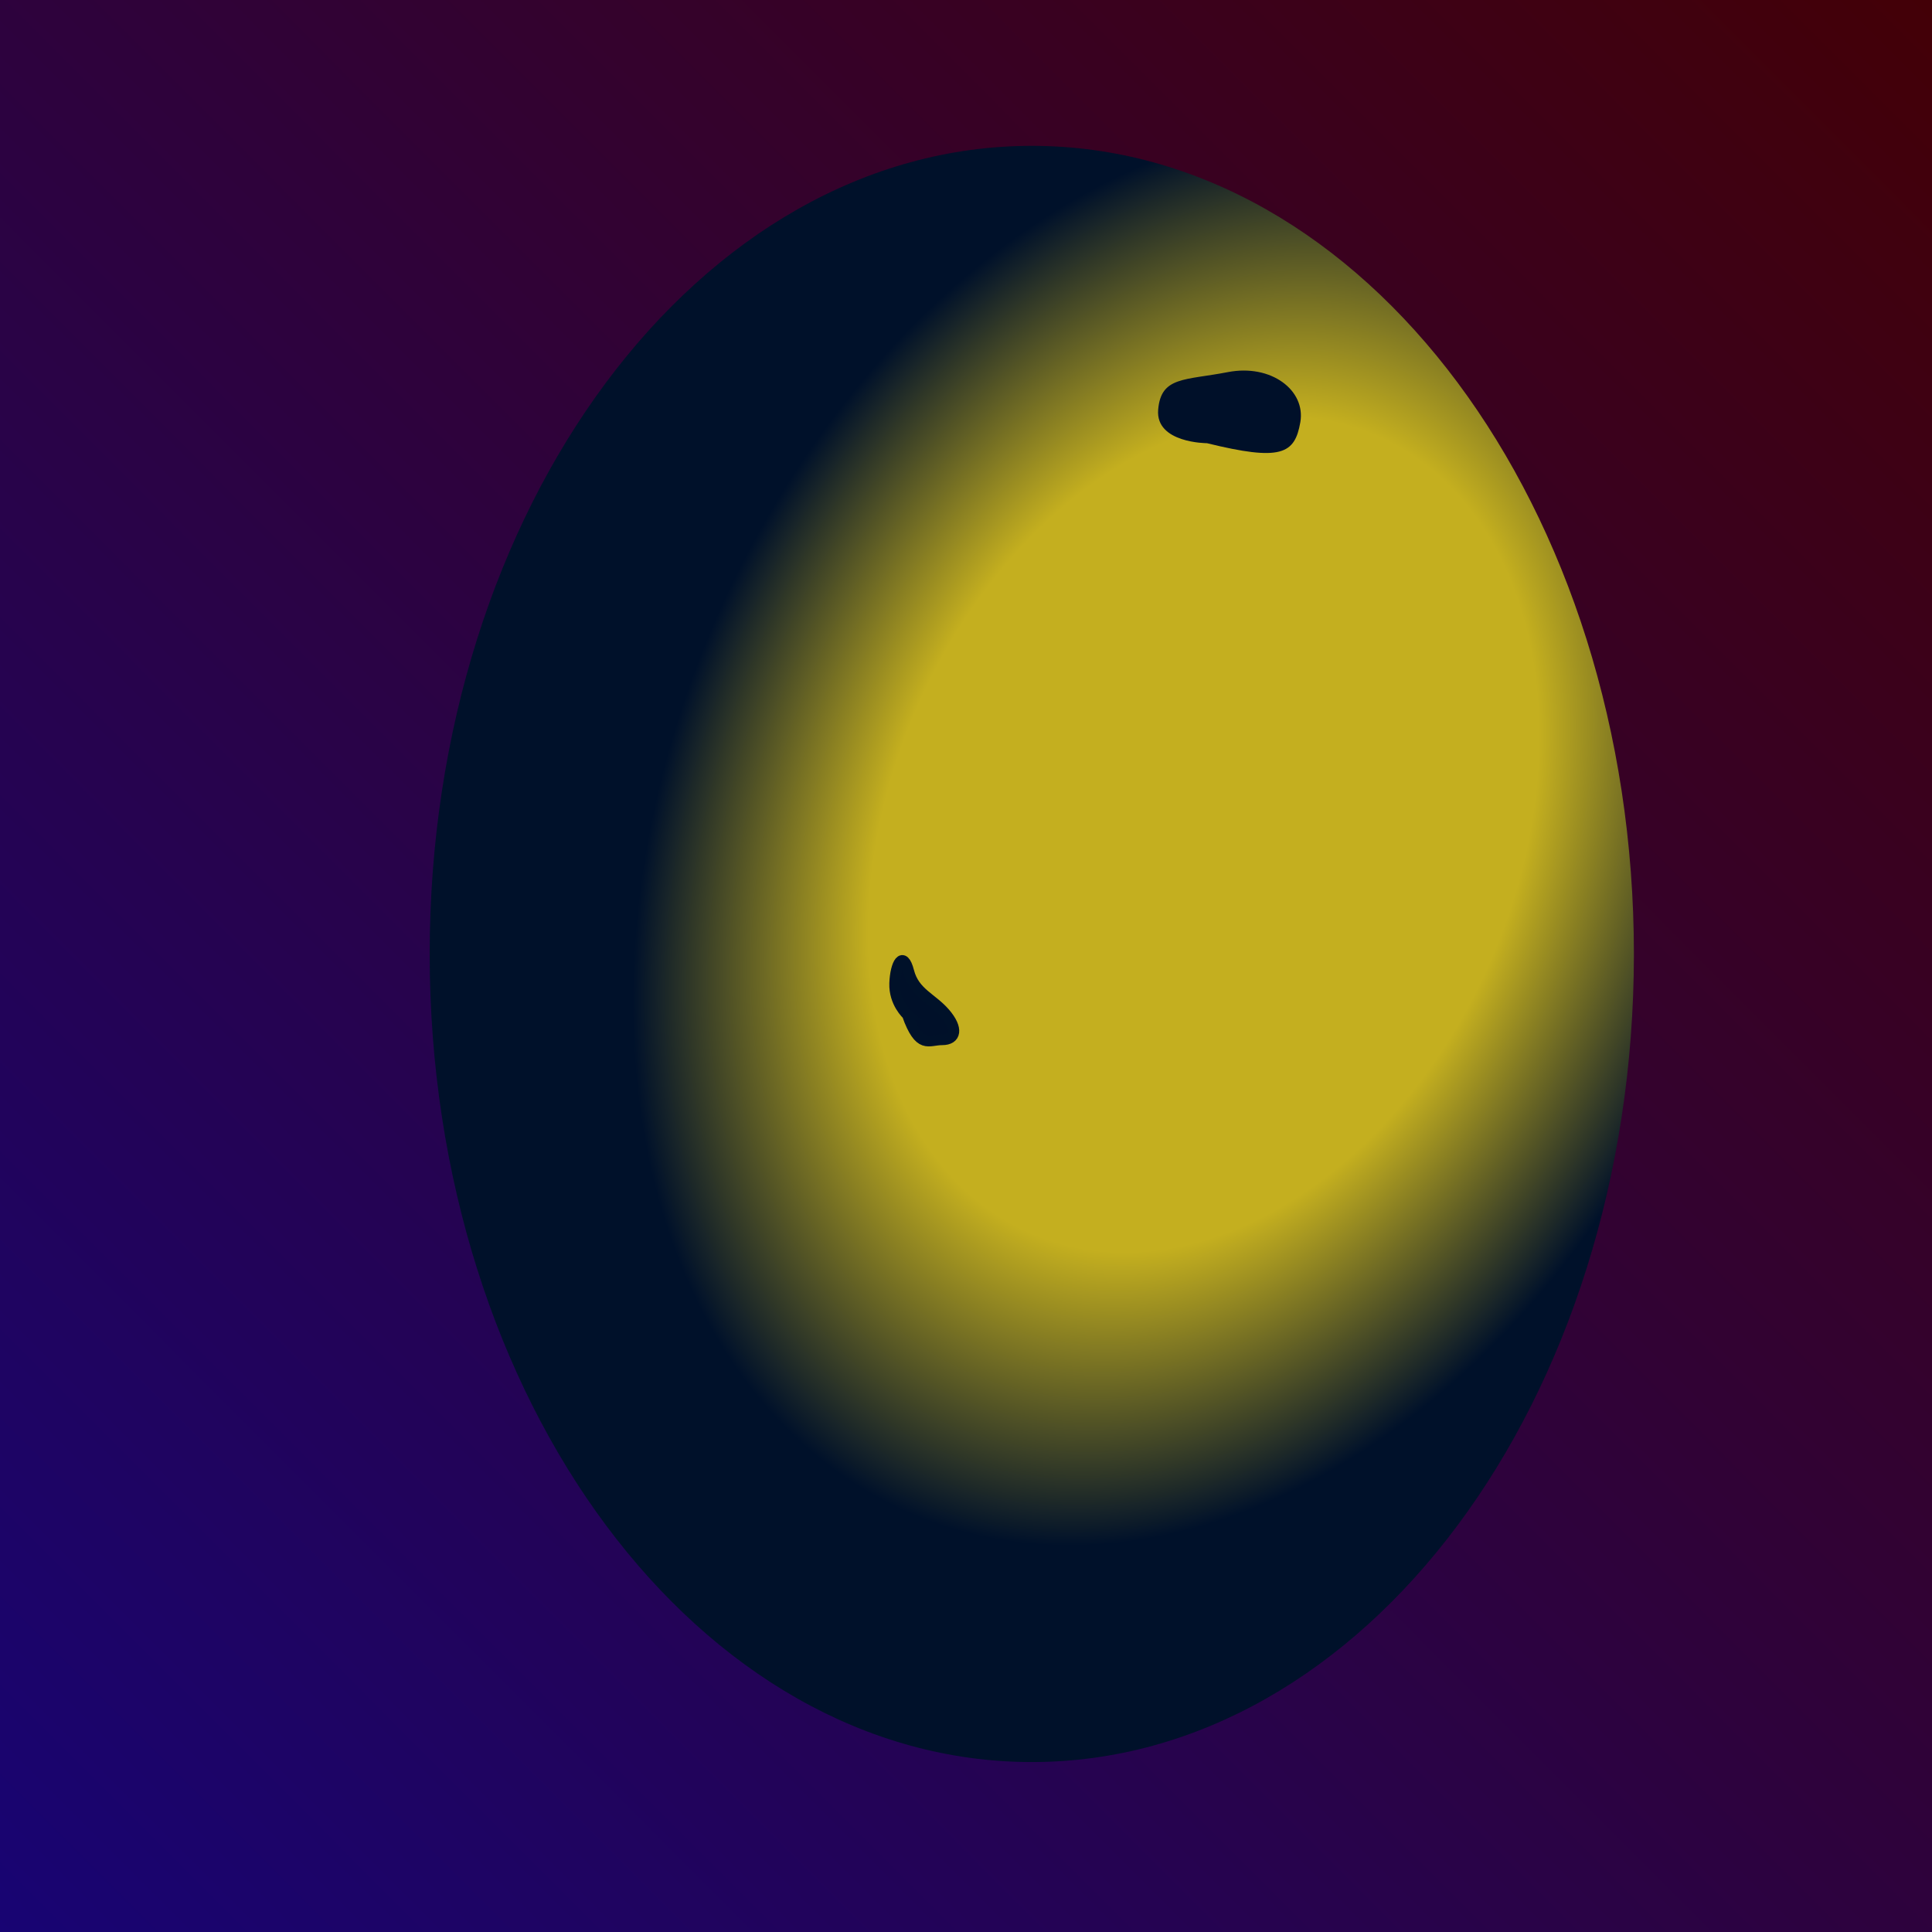
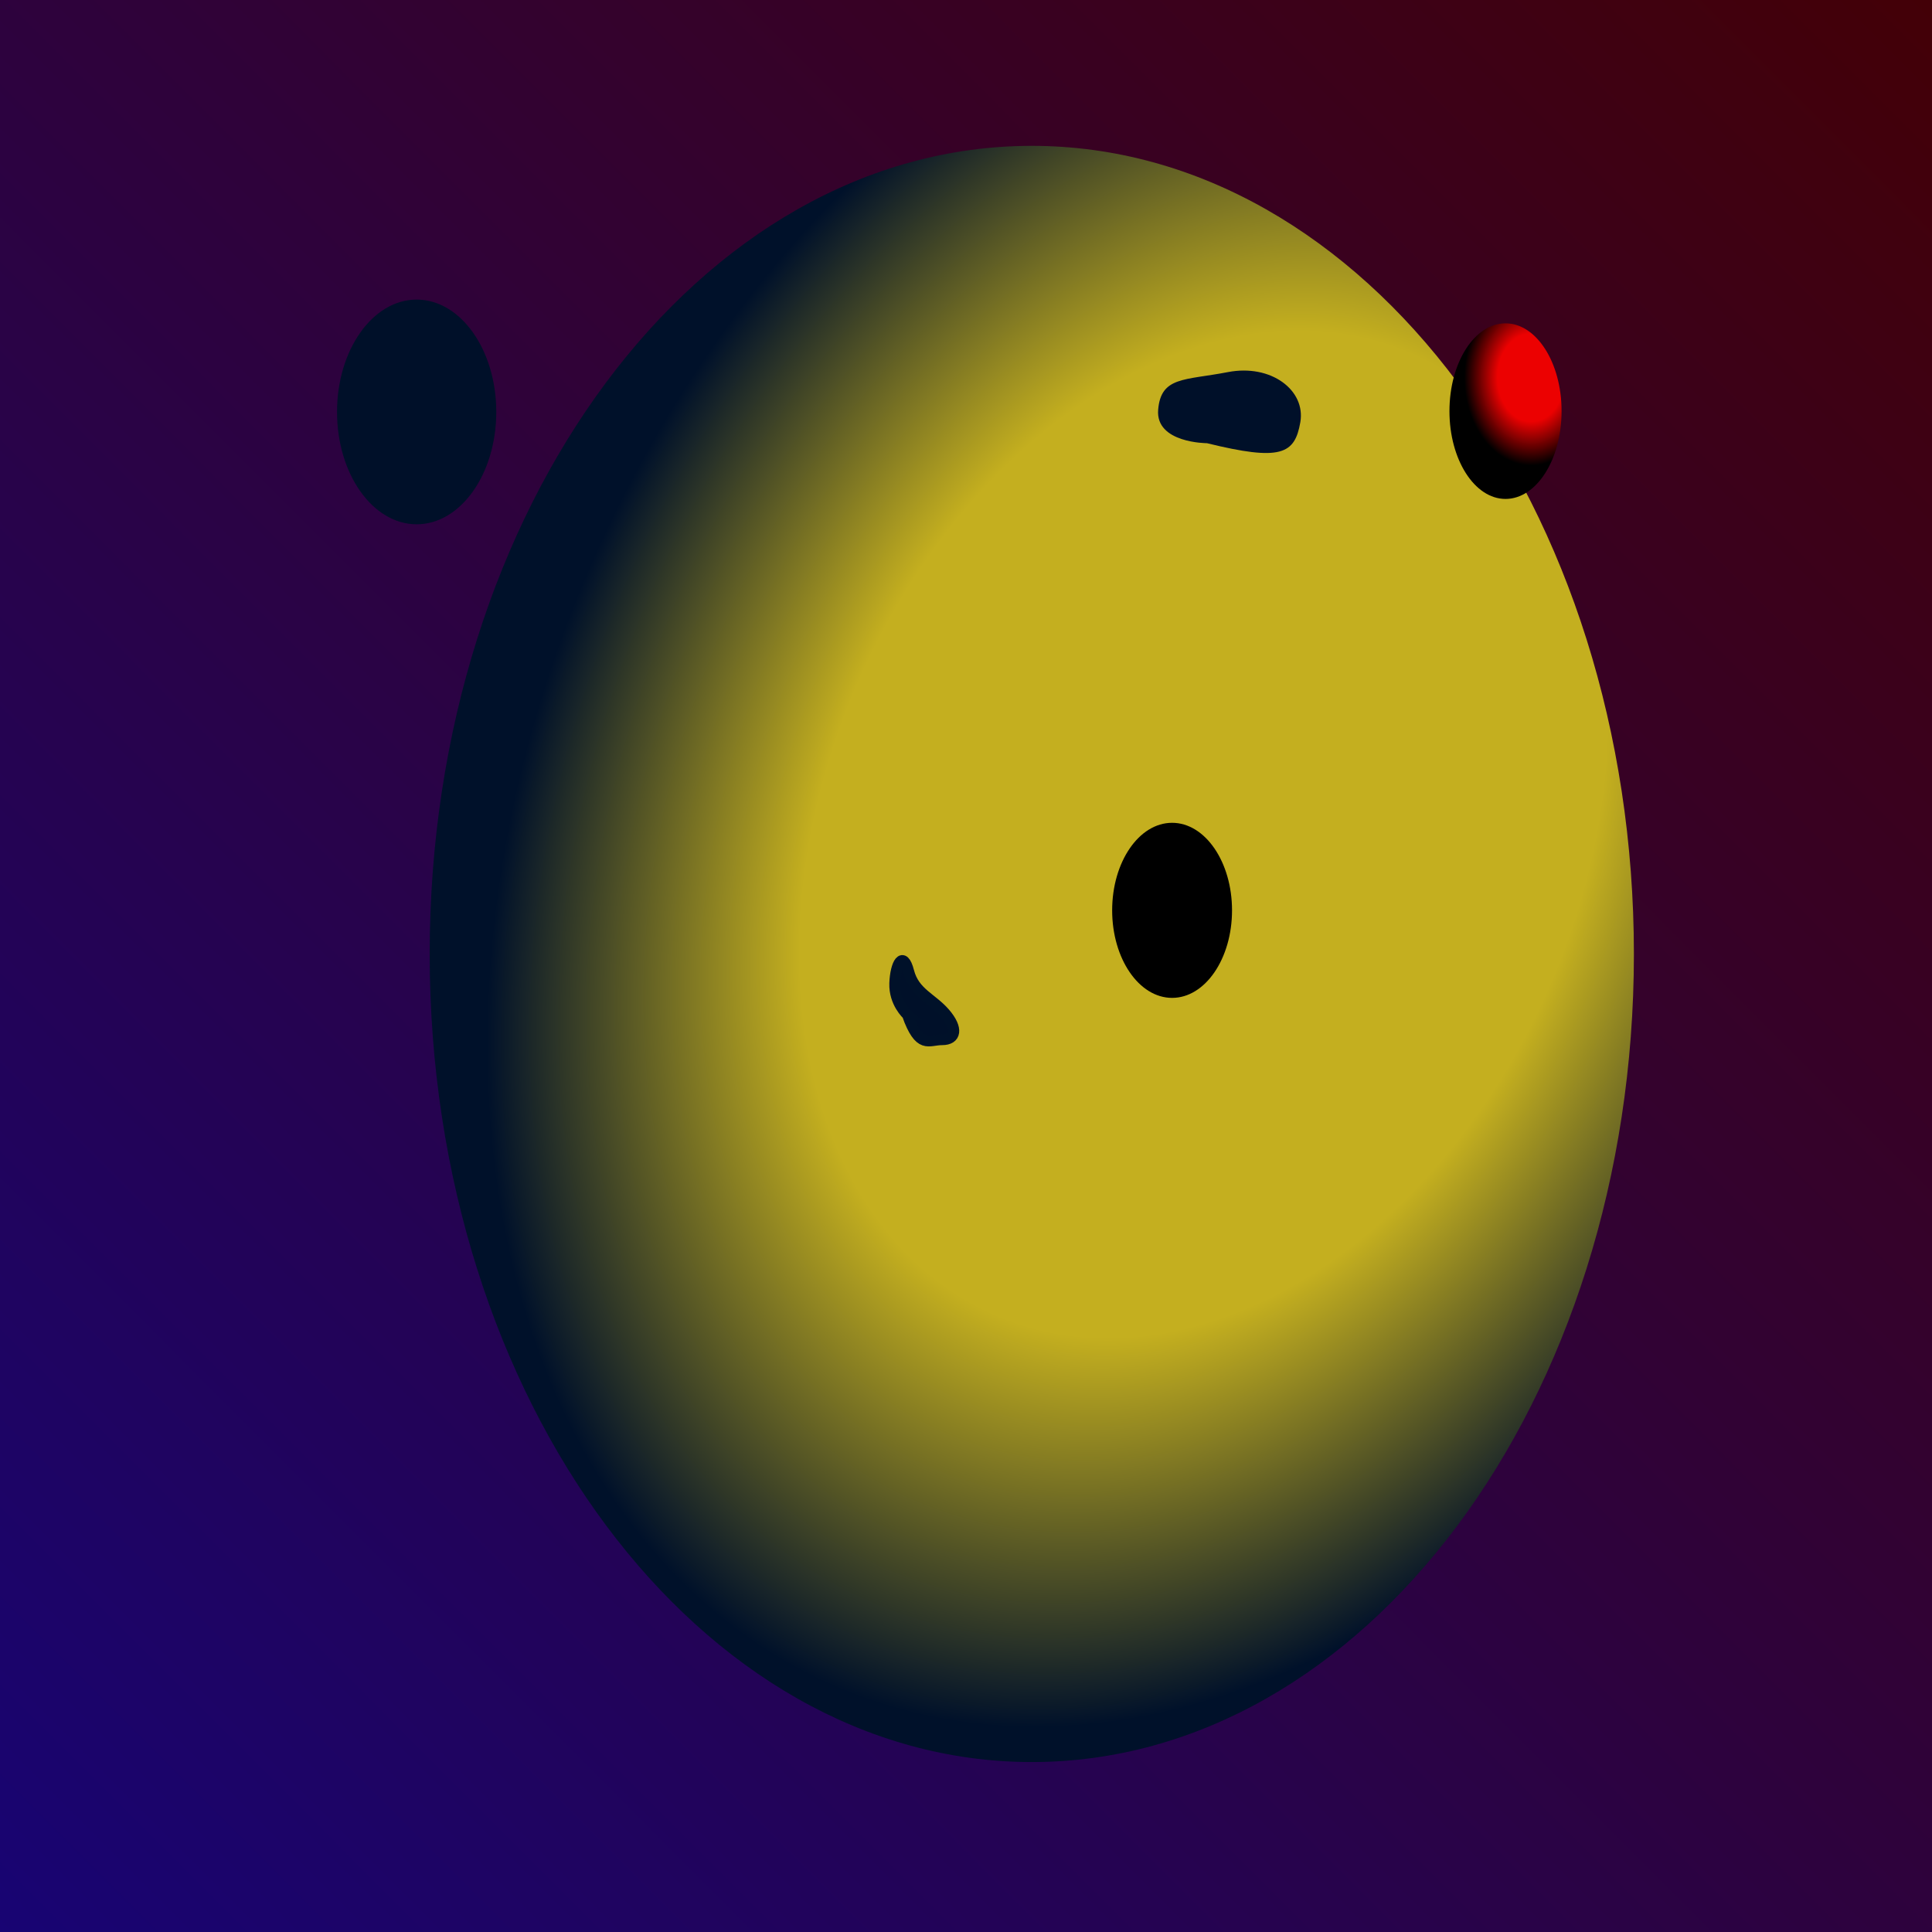
<svg xmlns="http://www.w3.org/2000/svg" xmlns:xlink="http://www.w3.org/1999/xlink" width="500" height="500" viewBox="0 0 132.292 132.292" version="1.1" id="svg1">
  <defs id="defs1">
+     <linearGradient id="linearGradient9">
+       <stop style="stop-color:#ec0101;stop-opacity:1;" offset="0.501" id="stop9" />
+       <stop style="stop-color:#000000;stop-opacity:1;" offset="1" id="stop10" />
+     </linearGradient>
    <linearGradient id="linearGradient3">
-       <stop style="stop-color:#c4af1f;stop-opacity:1;" offset="0.425" id="stop3" />
-       <stop style="stop-color:#00112a;stop-opacity:1;" offset="0.724" id="stop4" />
+       <stop style="stop-color:#c4af1f;stop-opacity:1;" offset="0.512" id="stop3" />
+       <stop style="stop-color:#00112a;stop-opacity:1;" offset="0.909" id="stop4" />
    </linearGradient>
    <linearGradient id="linearGradient1">
      <stop style="stop-color:#100586;stop-opacity:1;" offset="0" id="stop1" />
      <stop style="stop-color:#460000;stop-opacity:1;" offset="1" id="stop2" />
    </linearGradient>
    <linearGradient xlink:href="#linearGradient1" id="linearGradient2" x1="-19.704" y1="159.524" x2="144.679" y2="-4.589" gradientUnits="userSpaceOnUse" />
    <radialGradient xlink:href="#linearGradient3" id="radialGradient4" cx="68.973" cy="46.735" fx="68.973" fy="46.735" r="30.771" gradientTransform="matrix(1.505138,0.6507455,-0.9023113,2.086995,20.77062,-85.28048)" gradientUnits="userSpaceOnUse" />
+     <radialGradient xlink:href="#linearGradient9" id="radialGradient10" cx="104.559" cy="26.687" fx="104.559" fy="26.687" r="3.839" gradientTransform="matrix(1.193349,0,0,1.566038,-19.93203,-15.93537)" gradientUnits="userSpaceOnUse" />
  </defs>
  <g id="layer1">
    <rect style="fill:url(#linearGradient2);stroke-width:0.544;stroke-dasharray:2, 1;stroke-dashoffset:1.1" id="rect1" width="145.219" height="145.758" x="-6.208" y="-6.208" />
  </g>
  <g id="layer2">
    <ellipse style="fill:url(#radialGradient4);stroke-width:0.729;stroke-dasharray:2.68, 1.34;stroke-dashoffset:1.474" id="path2" cx="70.651" cy="65.321" rx="41.229" ry="55.334" />
    <path style="fill:#001029;fill-opacity:1;stroke:#001129;stroke-width:0.744;stroke-dasharray:none;stroke-dashoffset:5.686;stroke-opacity:1" d="m 62.126,69.475 c 0.859,2.386 1.431,1.718 2.386,1.718 0.954,0 1.097,-0.763 0.191,-1.813 -0.907,-1.05 -2.1,-1.384 -2.481,-2.863 -0.382,-1.479 -0.907,-0.525 -0.954,0.811 -0.048,1.336 0.859,2.147 0.859,2.147 z" id="path5" />
    <path style="fill:#001029;fill-opacity:1;stroke:none;stroke-width:1.444;stroke-dasharray:none;stroke-dashoffset:5.686;stroke-opacity:0" d="m 82.644,30.347 c 5.058,1.241 6.012,0.763 6.394,-1.431 0.382,-2.195 -2.004,-4.008 -4.962,-3.436 -2.958,0.573 -4.581,0.286 -4.772,2.577 -0.191,2.29 3.34,2.29 3.34,2.29 z" id="path6" />
+     <ellipse style="fill:#000000;fill-opacity:1;stroke:none;stroke-width:0.514;stroke-dasharray:none;stroke-dashoffset:5.686;stroke-opacity:0" id="path10" cx="80.258" cy="62.335" rx="4.104" ry="5.994" />
+   </g>
+   <g id="layer3">
+     <g id="layer4">
+       <ellipse style="fill:#001029;fill-opacity:1;stroke:none;stroke-width:0.648;stroke-dasharray:none;stroke-dashoffset:5.686;stroke-opacity:0" id="path8" cx="28.53" cy="28.207" rx="5.452" ry="7.693" />
+     </g>
+     <g id="layer5">
+       <ellipse style="fill:url(#radialGradient10);fill-opacity:1;stroke:none;stroke-width:0.548;stroke-dasharray:none;stroke-dashoffset:5.686;stroke-opacity:0" id="path9" cx="103.089" cy="28.152" rx="3.839" ry="6.012" />
+     </g>
  </g>
</svg>
